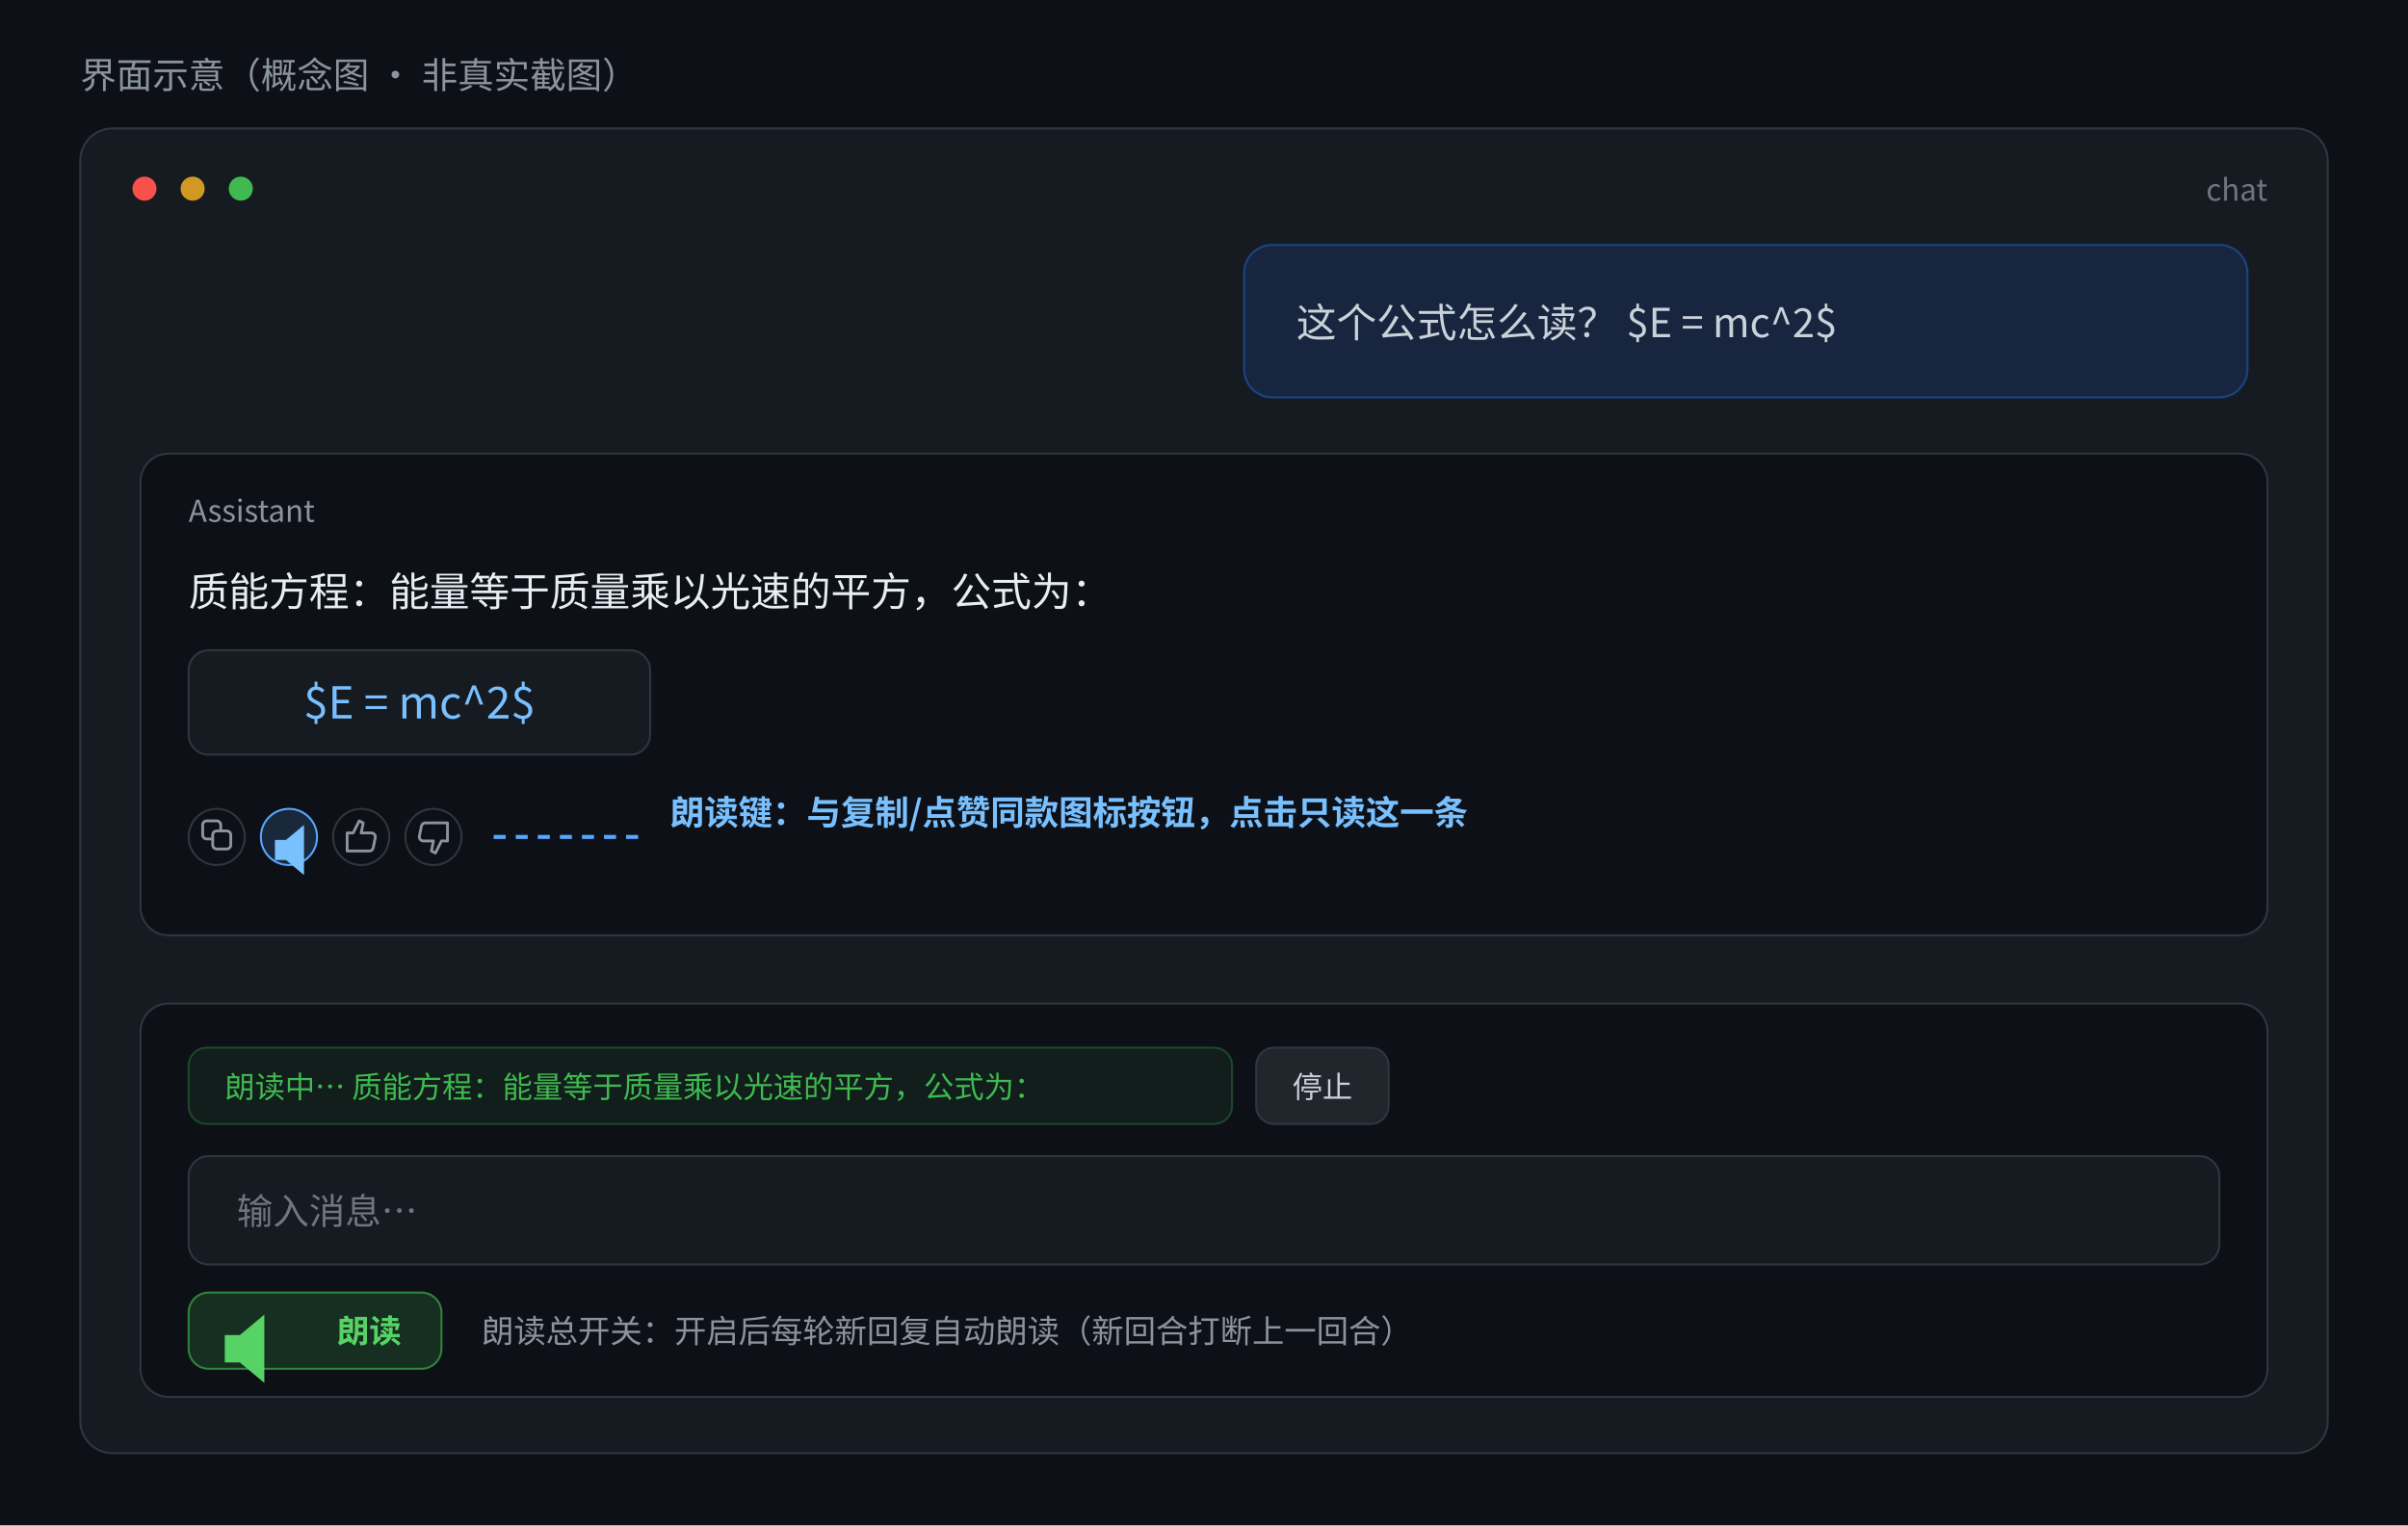
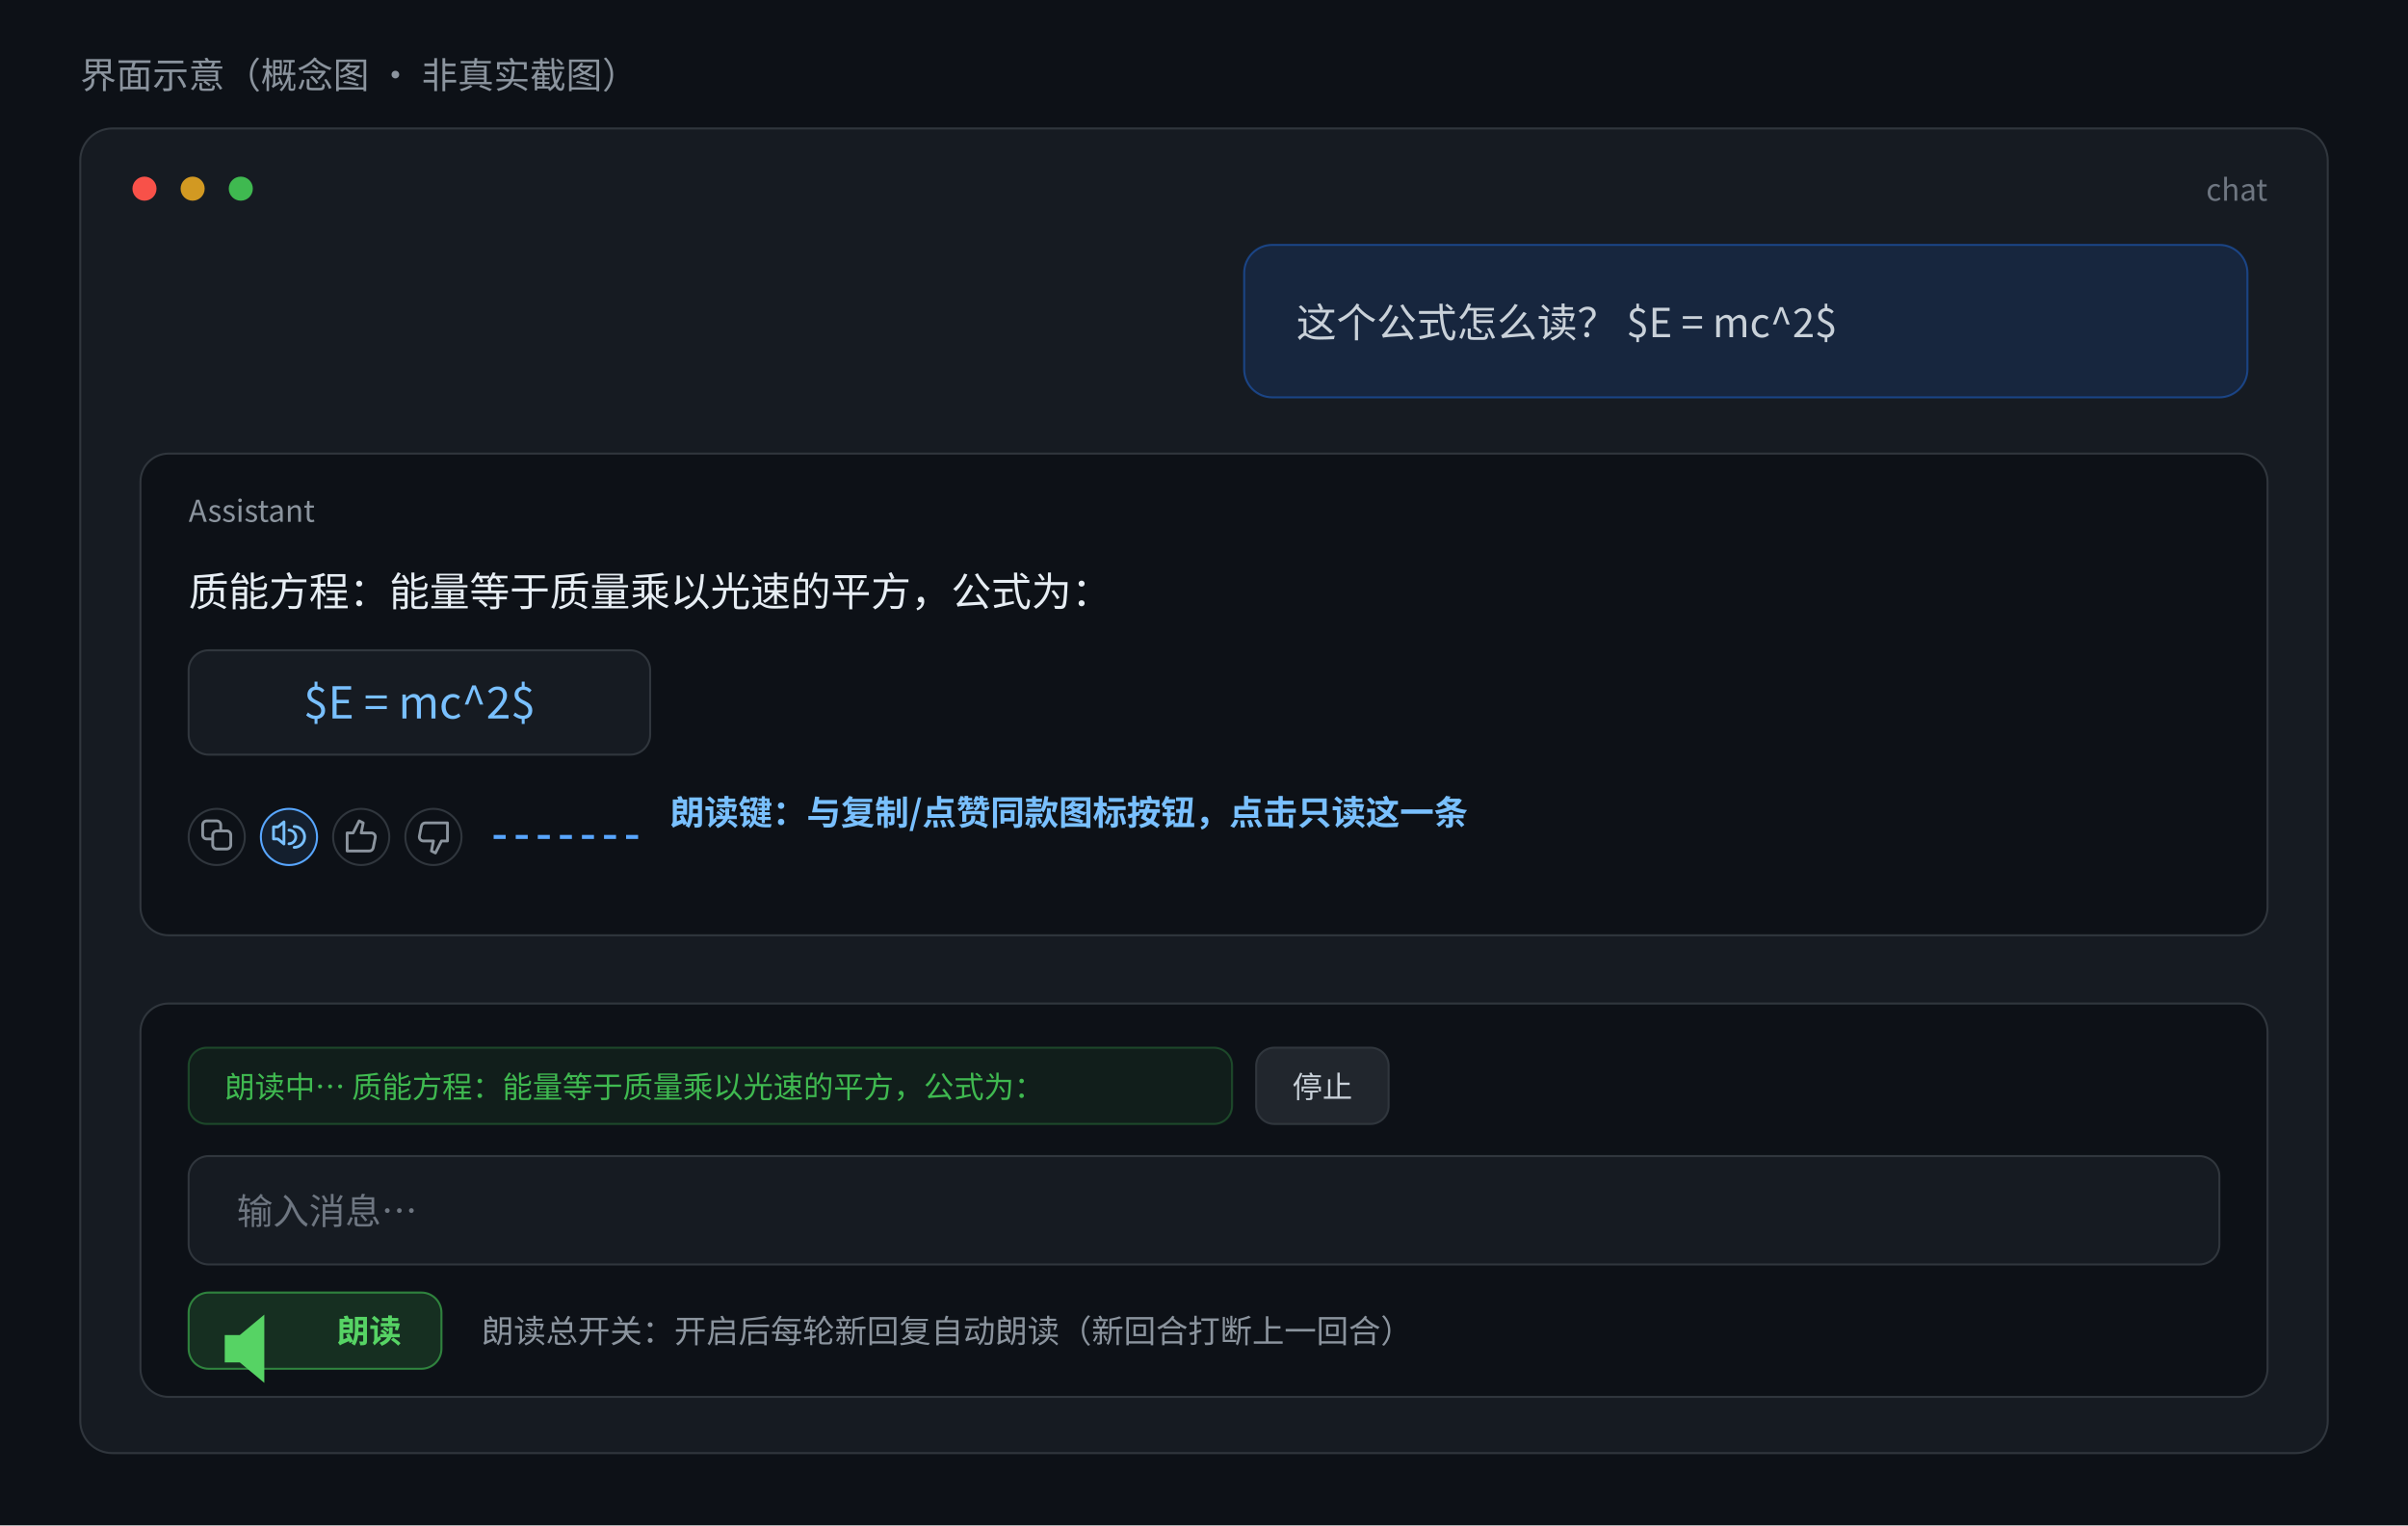
<svg xmlns="http://www.w3.org/2000/svg" viewBox="0 0 1200 760" width="1200" height="760" font-family="Noto Sans CJK SC, Sarasa UI SC, system-ui, sans-serif">
  <rect width="1200" height="760" fill="#0d1117" />
  <text x="40" y="44" fill="#8b949e" font-size="18">界面示意（概念图 · 非真实截图）</text>
  <rect x="40" y="64" width="1120" height="660" rx="16" fill="#161b22" stroke="#30363d" />
  <circle cx="72" cy="94" r="6" fill="#f85149" />
  <circle cx="96" cy="94" r="6" fill="#d29922" />
  <circle cx="120" cy="94" r="6" fill="#3fb950" />
  <text x="1130" y="100" fill="#6e7681" font-size="15" text-anchor="end">chat</text>
  <rect x="620" y="122" width="500" height="76" rx="14" fill="#1f6feb" fill-opacity="0.14" stroke="#1f6feb" stroke-opacity="0.45" />
  <text x="646" y="168" fill="#c9d1d9" font-size="20">这个公式怎么读？ $E = mc^2$</text>
  <rect x="70" y="226" width="1060" height="240" rx="14" fill="#0d1117" stroke="#30363d" />
  <text x="94" y="260" fill="#8b949e" font-size="15">Assistant</text>
  <text x="94" y="302" fill="#e6edf3" font-size="20">质能方程：能量等于质量乘以光速的平方，公式为：</text>
  <rect x="94" y="324" width="230" height="52" rx="10" fill="#161b22" stroke="#30363d" />
  <text x="209" y="358" fill="#79c0ff" font-size="22" text-anchor="middle">$E = mc^2$</text>
  <rect x="94" y="403" width="28" height="28" rx="14" fill="none" stroke="#30363d" />
  <rect x="101" y="409" width="9" height="9" rx="2" fill="none" stroke="#8b949e" stroke-width="1.4" />
  <rect x="106" y="414" width="9" height="9" rx="2" fill="#0d1117" stroke="#8b949e" stroke-width="1.4" />
-   <rect x="130" y="403" width="28" height="28" rx="14" fill="#58a6ff" fill-opacity="0.16" stroke="#58a6ff" />
-   <g transform="translate(137,411) scale(0.25)">
-     <path d="M0 30h22l36-30v100l-36-30H0z" fill="#79c0ff" />
+   <rect x="130" y="403" width="28" height="28" rx="14" fill="#58a6ff" fill-opacity="0.10" stroke="#58a6ff" />
+   <g fill="none" stroke="#79c0ff" stroke-width="1.4" stroke-linecap="round" stroke-linejoin="round">
+     <path d="M141.5 409.5 138.5 412h-2.2v6h2.2l3 2.5z" />
+     <path d="M144 413.6a3 3 0 0 1 0 6.8" />
+     <path d="M146.6 411.8a5.2 5.2 0 0 1 0 10.4" />
  </g>
  <rect x="166" y="403" width="28" height="28" rx="14" fill="none" stroke="#30363d" />
  <path d="M173 421v-6h3l3-6 2 1-1 5h5a2 2 0 0 1 2 2.4l-1 5a2 2 0 0 1-2 1.6h-11z" fill="none" stroke="#8b949e" stroke-width="1.4" stroke-linejoin="round" />
  <rect x="202" y="403" width="28" height="28" rx="14" fill="none" stroke="#30363d" />
  <path d="M223 413v6h-3l-3 6-2-1 1-5h-5a2 2 0 0 1-2-2.4l1-5a2 2 0 0 1 2-1.6h11z" fill="none" stroke="#8b949e" stroke-width="1.4" stroke-linejoin="round" />
  <line x1="246" y1="417" x2="322" y2="417" stroke="#58a6ff" stroke-width="2" stroke-dasharray="6 5" />
  <text x="334" y="411" fill="#79c0ff" font-size="17" font-weight="600">朗读键：与复制/点赞同款图标按钮，点击只读这一条</text>
  <rect x="70" y="500" width="1060" height="196" rx="14" fill="#0d1117" stroke="#30363d" />
  <rect x="94" y="522" width="520" height="38" rx="9" fill="#3fb950" fill-opacity="0.08" stroke="#3fb950" stroke-opacity="0.3" />
  <text x="112" y="547" fill="#3fb950" font-size="15">朗读中… 质能方程：能量等于质量乘以光速的平方，公式为：</text>
  <rect x="626" y="522" width="66" height="38" rx="9" fill="#21262d" stroke="#30363d" />
  <text x="659" y="547" fill="#c9d1d9" font-size="15" text-anchor="middle">停止</text>
  <rect x="94" y="576" width="1012" height="54" rx="10" fill="#161b22" stroke="#30363d" />
  <text x="118" y="610" fill="#6e7681" font-size="18">输入消息…</text>
  <rect x="94" y="644" width="126" height="38" rx="10" fill="#3fb950" fill-opacity="0.18" stroke="#3fb950" stroke-opacity="0.65" />
  <g transform="translate(112,655) scale(0.34)">
    <path d="M0 30h22l36-30v100l-36-30H0z" fill="#56d364" />
  </g>
  <text x="168" y="669" fill="#56d364" font-size="16" font-weight="700">朗读</text>
  <text x="240" y="669" fill="#8b949e" font-size="16">朗读总开关：开启后每轮新回复自动朗读（新回合打断上一回合）</text>
</svg>
